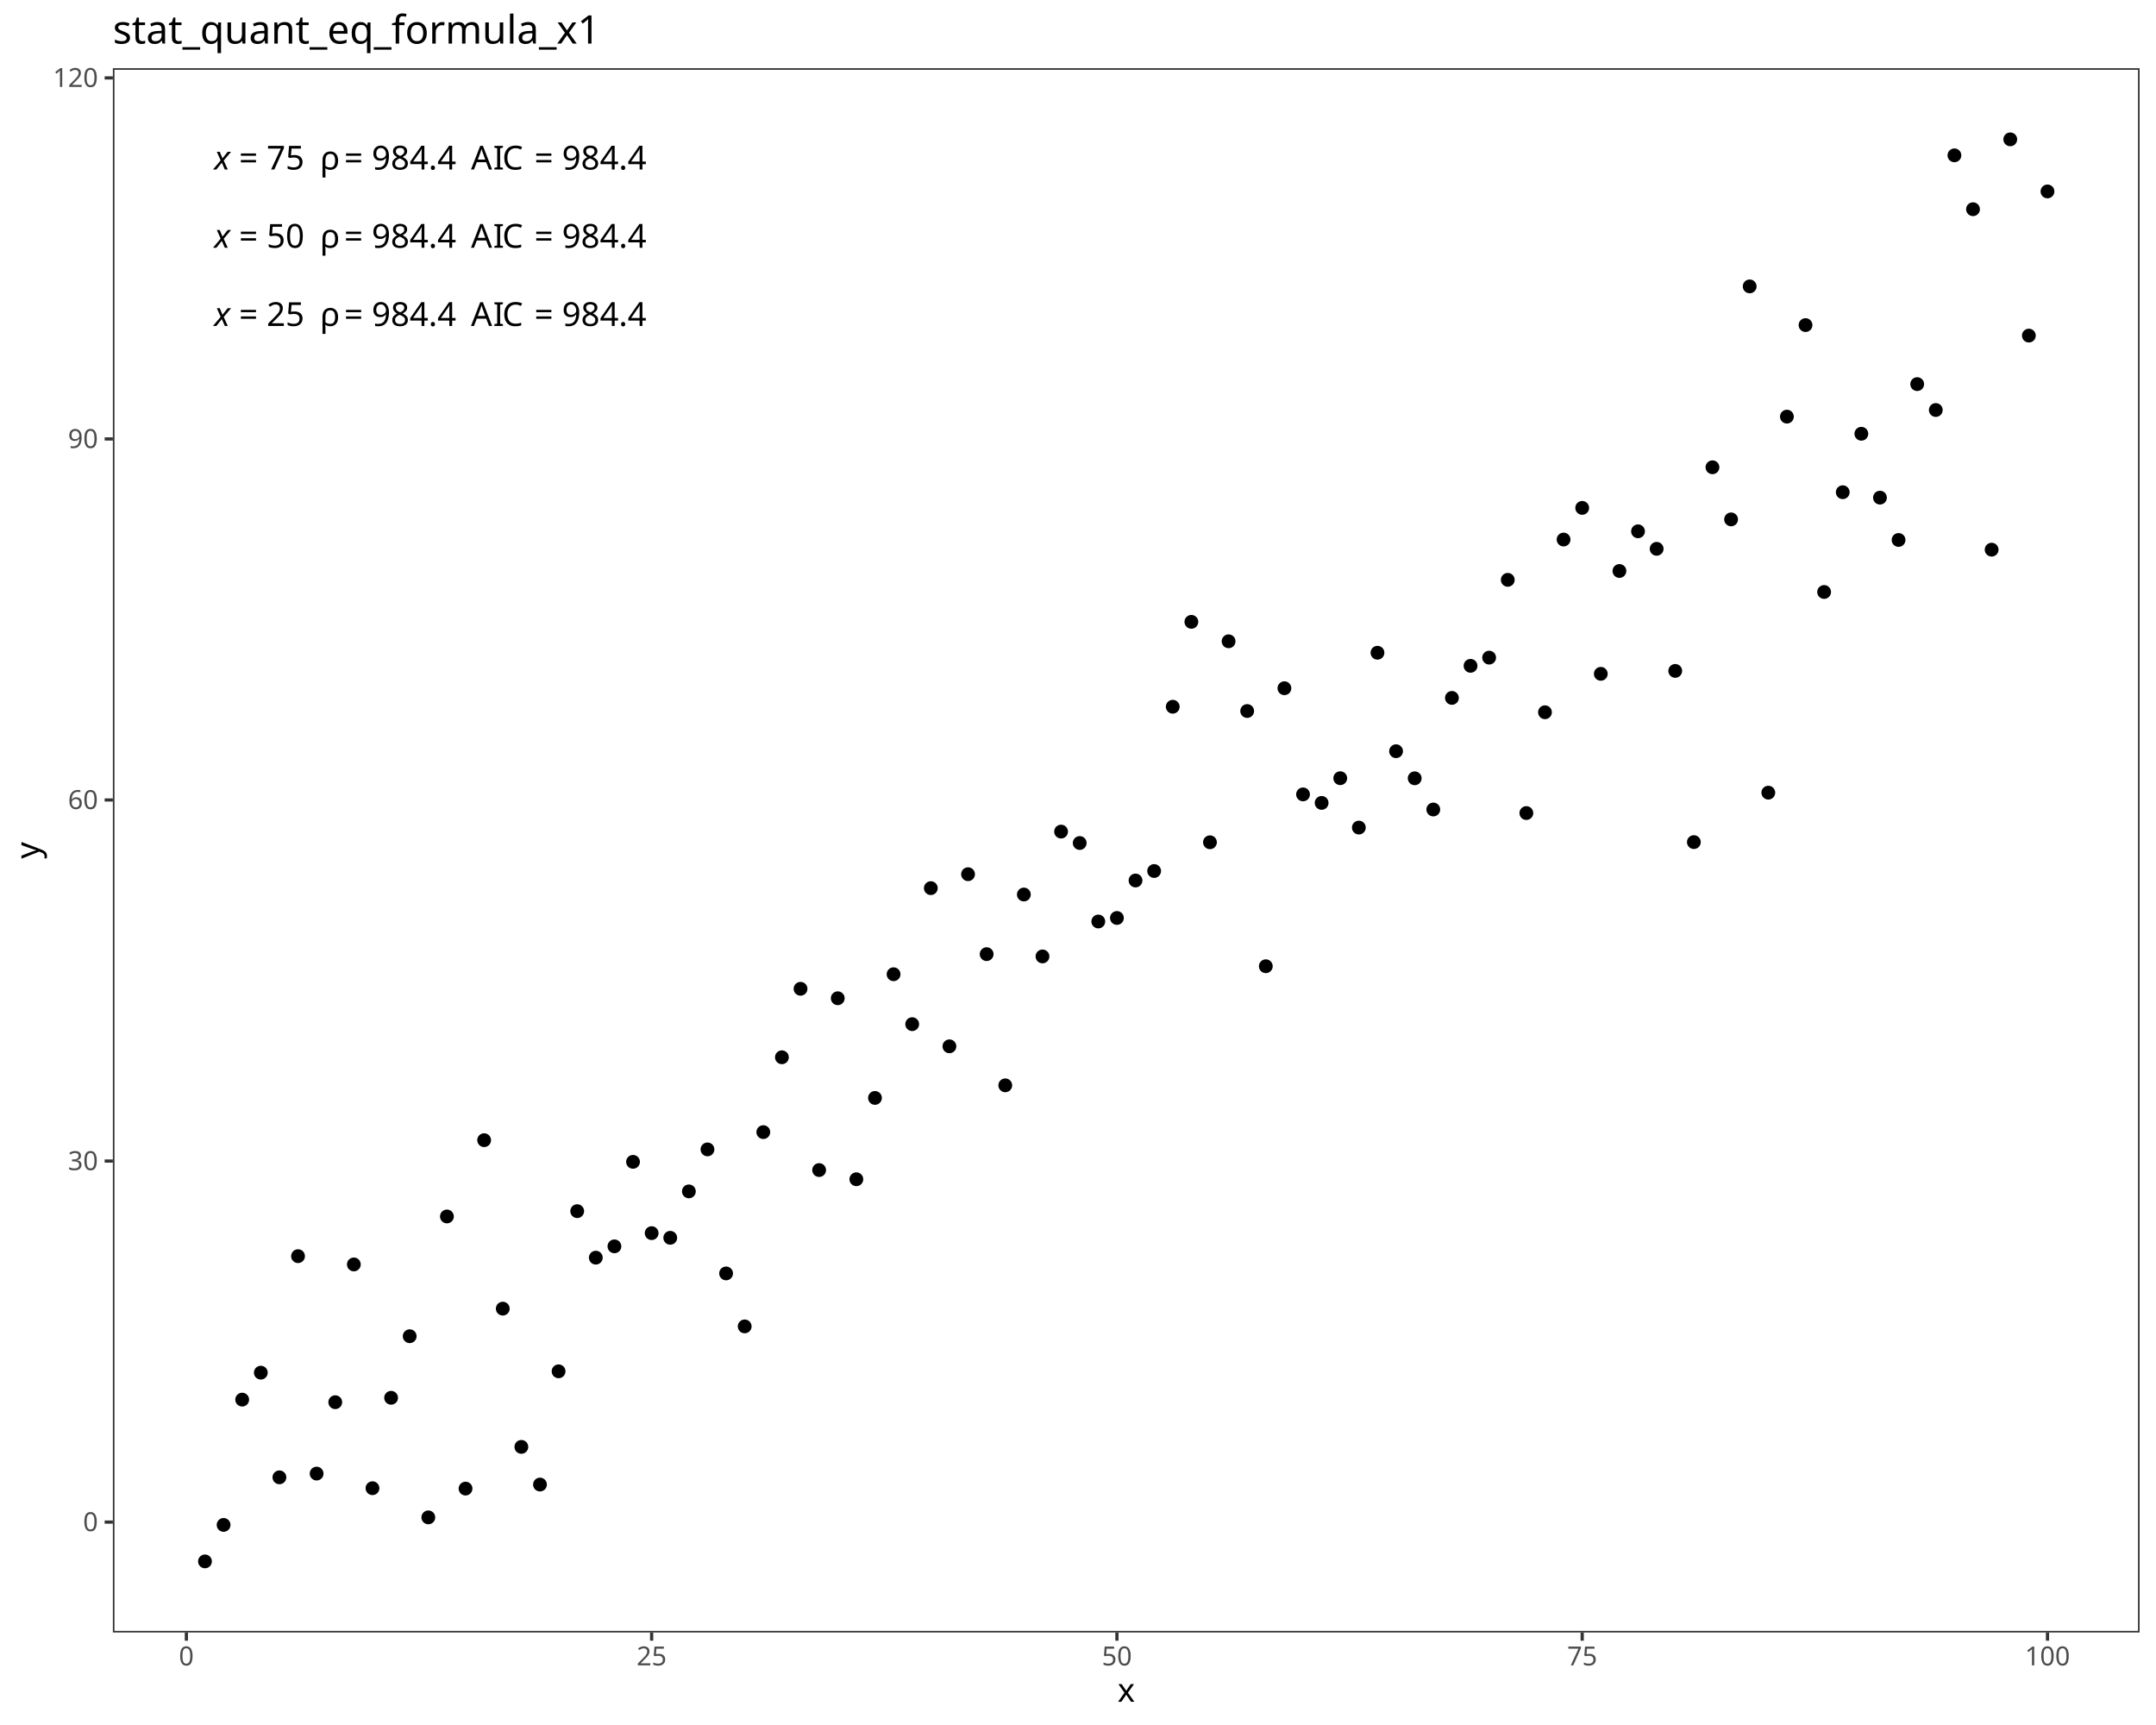
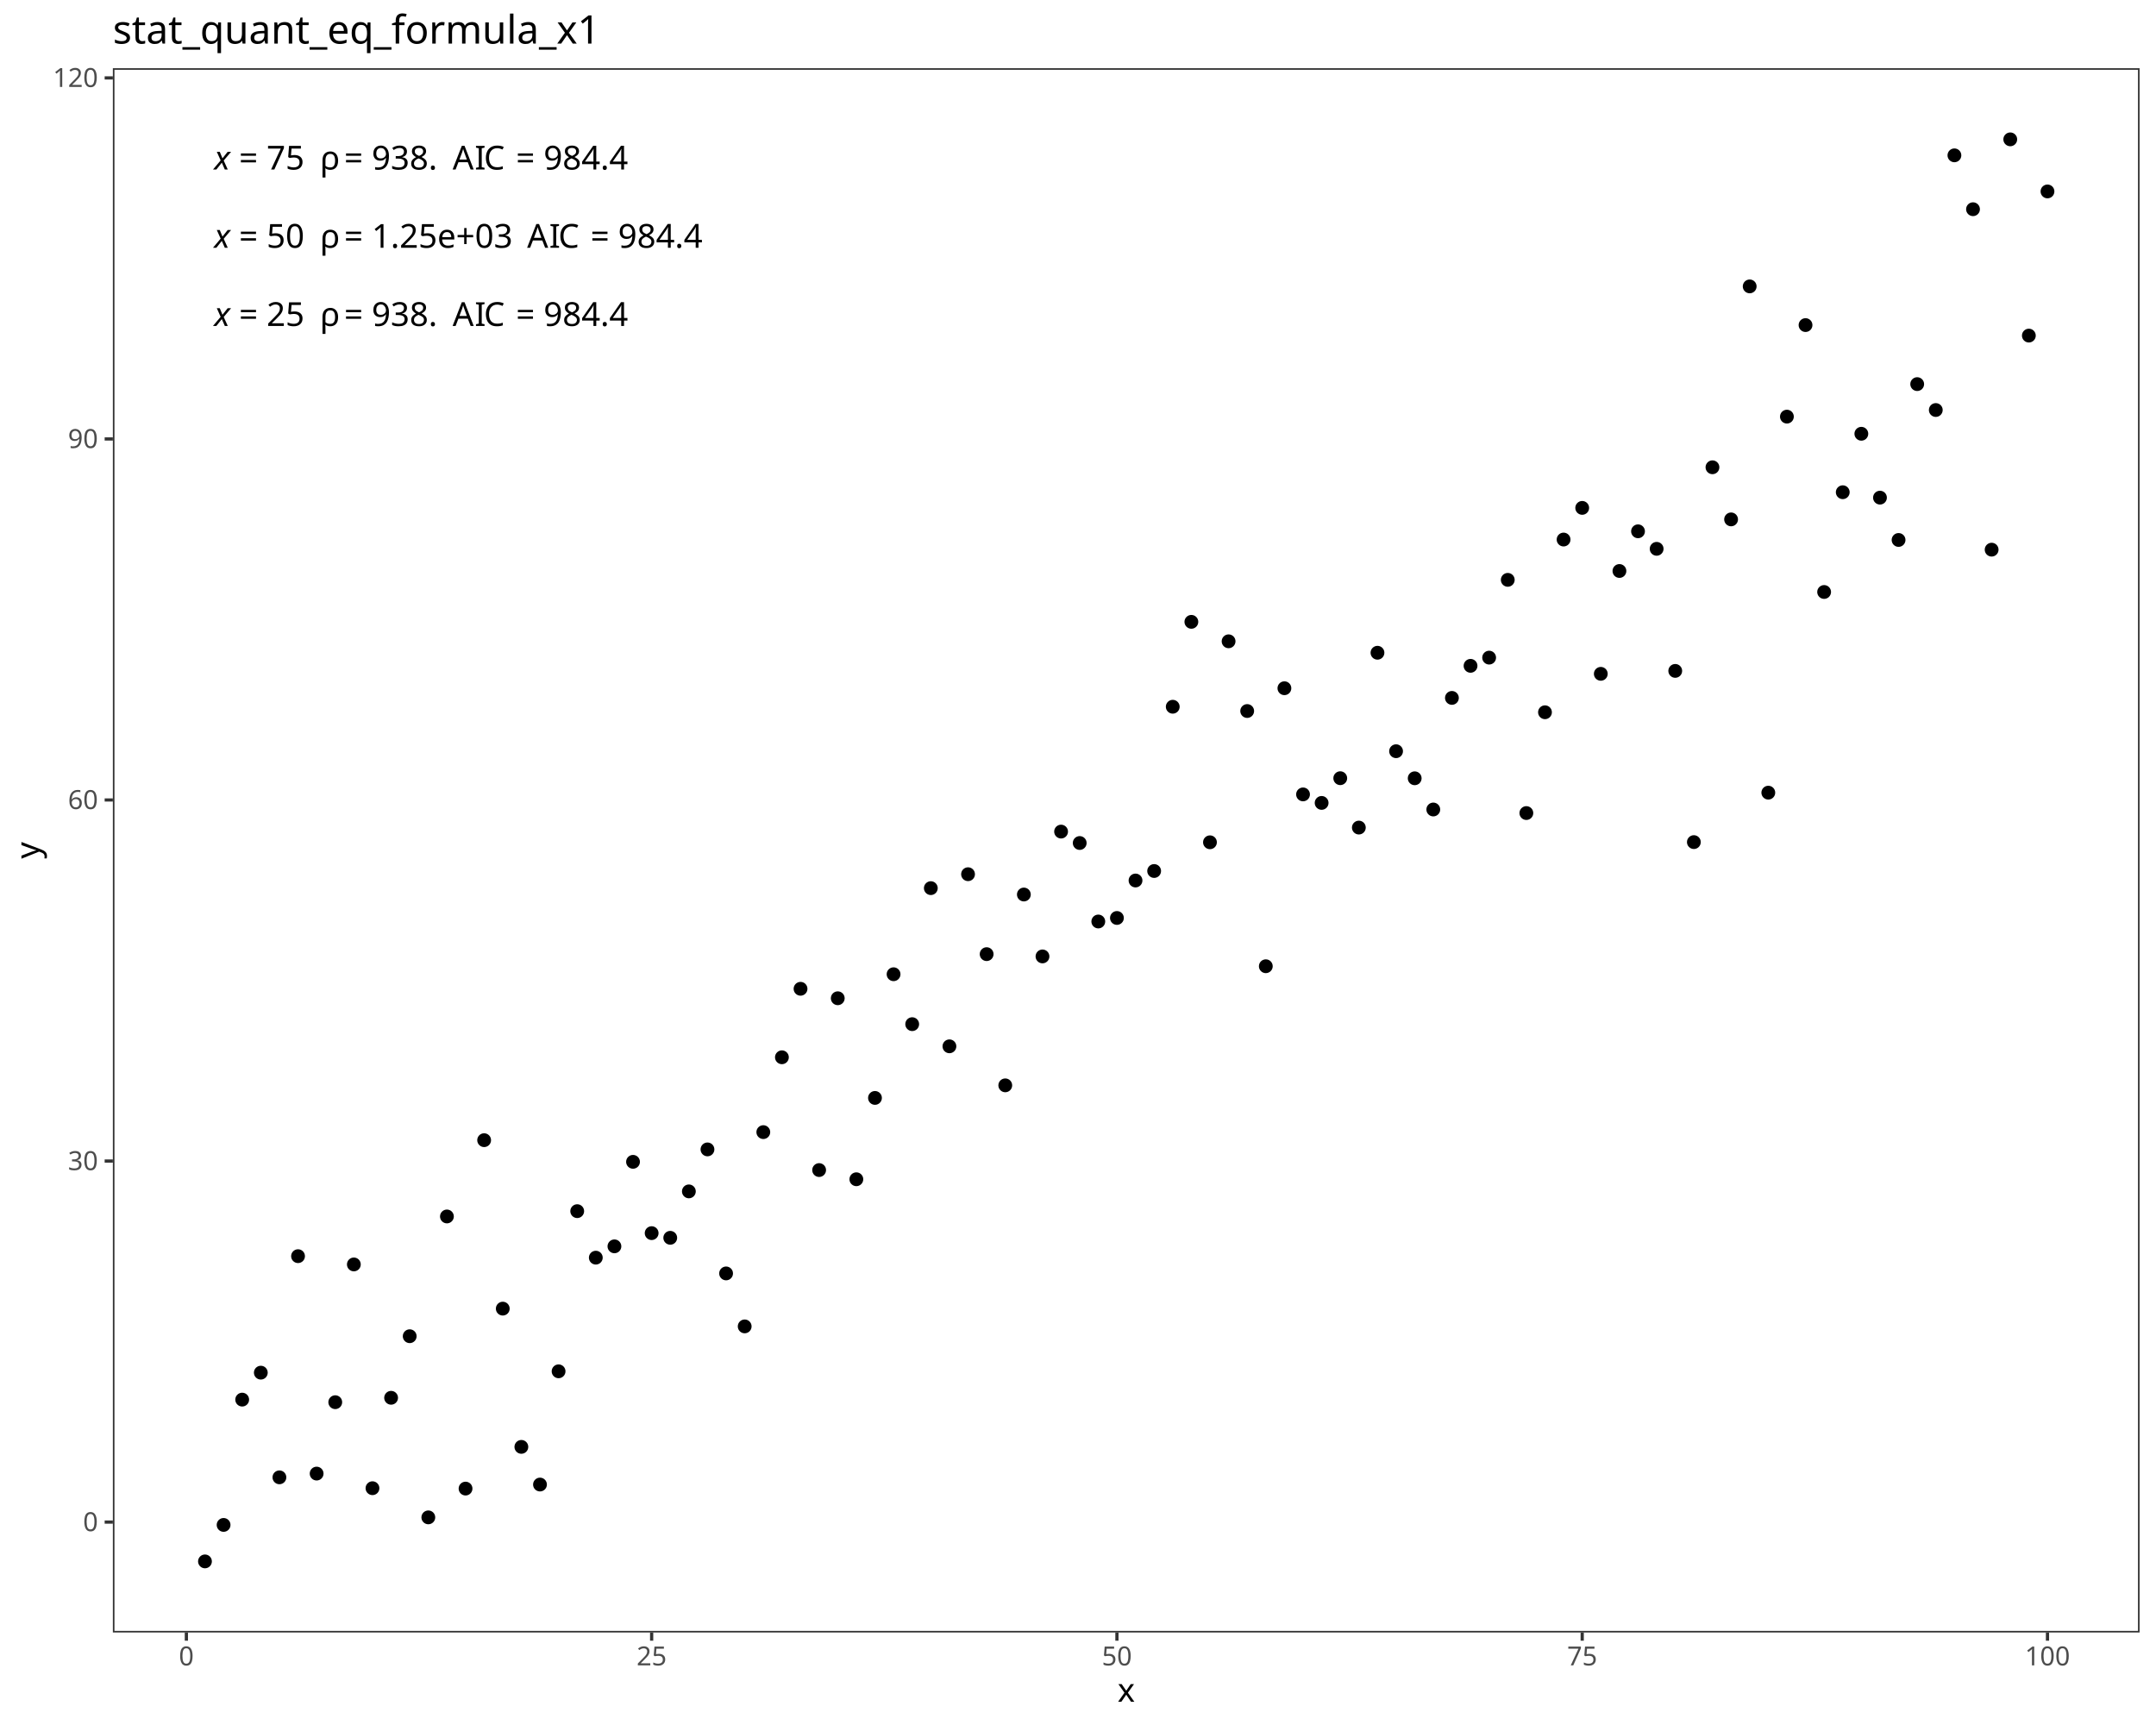
<svg xmlns="http://www.w3.org/2000/svg" class="svglite" data-engine-version="2.0" width="720.00pt" height="576.00pt" viewBox="0 0 720.00 576.00">
  <defs>
    <style type="text/css">
    .svglite line, .svglite polyline, .svglite polygon, .svglite path, .svglite rect, .svglite circle {
      fill: none;
      stroke: #000000;
      stroke-linecap: round;
      stroke-linejoin: round;
      stroke-miterlimit: 10.00;
    }
  </style>
  </defs>
  <rect width="100%" height="100%" style="stroke: none; fill: #FFFFFF;" />
  <defs>
    <clipPath id="cpMC4wMHw3MjAuMDB8MC4wMHw1NzYuMDA=">
      <rect x="0.00" y="0.00" width="720.00" height="576.00" />
    </clipPath>
  </defs>
  <g clip-path="url(#cpMC4wMHw3MjAuMDB8MC4wMHw1NzYuMDA=)">
    <rect x="0.00" y="0.00" width="720.00" height="576.00" style="stroke-width: 1.07; stroke: #FFFFFF; fill: #FFFFFF;" />
  </g>
  <defs>
    <clipPath id="cpMzcuNjl8NzE0LjUyfDIyLjc4fDU0NS4xMQ==">
      <rect x="37.69" y="22.78" width="676.83" height="522.33" />
    </clipPath>
  </defs>
  <g clip-path="url(#cpMzcuNjl8NzE0LjUyfDIyLjc4fDU0NS4xMQ==)">
    <rect x="37.69" y="22.78" width="676.83" height="522.33" style="stroke-width: 1.07; stroke: none; fill: #FFFFFF;" />
    <circle cx="68.45" cy="521.37" r="1.95" style="stroke-width: 0.71; fill: #000000;" />
    <circle cx="74.67" cy="509.19" r="1.95" style="stroke-width: 0.71; fill: #000000;" />
    <circle cx="80.88" cy="467.35" r="1.95" style="stroke-width: 0.71; fill: #000000;" />
    <circle cx="87.10" cy="458.35" r="1.95" style="stroke-width: 0.71; fill: #000000;" />
    <circle cx="93.31" cy="493.30" r="1.95" style="stroke-width: 0.71; fill: #000000;" />
    <circle cx="99.53" cy="419.45" r="1.95" style="stroke-width: 0.71; fill: #000000;" />
    <circle cx="105.74" cy="492.05" r="1.95" style="stroke-width: 0.71; fill: #000000;" />
    <circle cx="111.96" cy="468.21" r="1.95" style="stroke-width: 0.71; fill: #000000;" />
    <circle cx="118.17" cy="422.21" r="1.95" style="stroke-width: 0.71; fill: #000000;" />
    <circle cx="124.39" cy="496.93" r="1.95" style="stroke-width: 0.71; fill: #000000;" />
    <circle cx="130.61" cy="466.74" r="1.95" style="stroke-width: 0.71; fill: #000000;" />
    <circle cx="136.82" cy="446.18" r="1.95" style="stroke-width: 0.71; fill: #000000;" />
    <circle cx="143.04" cy="506.67" r="1.95" style="stroke-width: 0.71; fill: #000000;" />
    <circle cx="149.25" cy="406.19" r="1.95" style="stroke-width: 0.71; fill: #000000;" />
    <circle cx="155.47" cy="497.06" r="1.95" style="stroke-width: 0.71; fill: #000000;" />
    <circle cx="161.68" cy="380.72" r="1.95" style="stroke-width: 0.71; fill: #000000;" />
    <circle cx="167.90" cy="436.97" r="1.95" style="stroke-width: 0.71; fill: #000000;" />
    <circle cx="174.11" cy="483.13" r="1.95" style="stroke-width: 0.71; fill: #000000;" />
    <circle cx="180.33" cy="495.71" r="1.95" style="stroke-width: 0.71; fill: #000000;" />
    <circle cx="186.54" cy="457.90" r="1.95" style="stroke-width: 0.71; fill: #000000;" />
    <circle cx="192.76" cy="404.42" r="1.95" style="stroke-width: 0.71; fill: #000000;" />
    <circle cx="198.97" cy="419.95" r="1.95" style="stroke-width: 0.71; fill: #000000;" />
    <circle cx="205.19" cy="416.17" r="1.95" style="stroke-width: 0.71; fill: #000000;" />
    <circle cx="211.40" cy="387.95" r="1.95" style="stroke-width: 0.71; fill: #000000;" />
    <circle cx="217.62" cy="411.76" r="1.95" style="stroke-width: 0.71; fill: #000000;" />
    <circle cx="223.83" cy="413.32" r="1.95" style="stroke-width: 0.71; fill: #000000;" />
    <circle cx="230.05" cy="397.82" r="1.95" style="stroke-width: 0.71; fill: #000000;" />
    <circle cx="236.26" cy="383.80" r="1.95" style="stroke-width: 0.71; fill: #000000;" />
    <circle cx="242.48" cy="425.21" r="1.95" style="stroke-width: 0.71; fill: #000000;" />
    <circle cx="248.69" cy="442.90" r="1.95" style="stroke-width: 0.71; fill: #000000;" />
    <circle cx="254.91" cy="378.03" r="1.95" style="stroke-width: 0.71; fill: #000000;" />
    <circle cx="261.12" cy="353.04" r="1.95" style="stroke-width: 0.71; fill: #000000;" />
    <circle cx="267.34" cy="330.17" r="1.95" style="stroke-width: 0.71; fill: #000000;" />
    <circle cx="273.55" cy="390.70" r="1.95" style="stroke-width: 0.71; fill: #000000;" />
    <circle cx="279.77" cy="333.33" r="1.95" style="stroke-width: 0.71; fill: #000000;" />
    <circle cx="285.98" cy="393.77" r="1.95" style="stroke-width: 0.71; fill: #000000;" />
    <circle cx="292.20" cy="366.61" r="1.95" style="stroke-width: 0.71; fill: #000000;" />
    <circle cx="298.41" cy="325.31" r="1.95" style="stroke-width: 0.71; fill: #000000;" />
    <circle cx="304.63" cy="341.98" r="1.95" style="stroke-width: 0.71; fill: #000000;" />
    <circle cx="310.85" cy="296.56" r="1.95" style="stroke-width: 0.71; fill: #000000;" />
    <circle cx="317.06" cy="349.38" r="1.95" style="stroke-width: 0.71; fill: #000000;" />
    <circle cx="323.28" cy="291.91" r="1.95" style="stroke-width: 0.71; fill: #000000;" />
    <circle cx="329.49" cy="318.60" r="1.95" style="stroke-width: 0.71; fill: #000000;" />
    <circle cx="335.71" cy="362.41" r="1.95" style="stroke-width: 0.71; fill: #000000;" />
    <circle cx="341.92" cy="298.69" r="1.95" style="stroke-width: 0.71; fill: #000000;" />
    <circle cx="348.14" cy="319.36" r="1.95" style="stroke-width: 0.71; fill: #000000;" />
    <circle cx="354.35" cy="277.68" r="1.95" style="stroke-width: 0.71; fill: #000000;" />
    <circle cx="360.57" cy="281.49" r="1.95" style="stroke-width: 0.71; fill: #000000;" />
    <circle cx="366.78" cy="307.70" r="1.95" style="stroke-width: 0.71; fill: #000000;" />
    <circle cx="373.00" cy="306.52" r="1.95" style="stroke-width: 0.71; fill: #000000;" />
    <circle cx="379.21" cy="294.01" r="1.95" style="stroke-width: 0.71; fill: #000000;" />
    <circle cx="385.43" cy="290.84" r="1.95" style="stroke-width: 0.71; fill: #000000;" />
    <circle cx="391.64" cy="235.99" r="1.95" style="stroke-width: 0.71; fill: #000000;" />
    <circle cx="397.86" cy="207.64" r="1.95" style="stroke-width: 0.71; fill: #000000;" />
    <circle cx="404.07" cy="281.25" r="1.95" style="stroke-width: 0.71; fill: #000000;" />
    <circle cx="410.29" cy="214.14" r="1.95" style="stroke-width: 0.71; fill: #000000;" />
    <circle cx="416.50" cy="237.42" r="1.95" style="stroke-width: 0.71; fill: #000000;" />
    <circle cx="422.72" cy="322.64" r="1.95" style="stroke-width: 0.71; fill: #000000;" />
    <circle cx="428.93" cy="229.81" r="1.95" style="stroke-width: 0.71; fill: #000000;" />
    <circle cx="435.15" cy="265.26" r="1.95" style="stroke-width: 0.71; fill: #000000;" />
    <circle cx="441.36" cy="268.10" r="1.95" style="stroke-width: 0.71; fill: #000000;" />
    <circle cx="447.58" cy="259.85" r="1.95" style="stroke-width: 0.71; fill: #000000;" />
    <circle cx="453.79" cy="276.34" r="1.95" style="stroke-width: 0.71; fill: #000000;" />
    <circle cx="460.01" cy="217.96" r="1.95" style="stroke-width: 0.71; fill: #000000;" />
    <circle cx="466.22" cy="250.84" r="1.95" style="stroke-width: 0.71; fill: #000000;" />
    <circle cx="472.44" cy="259.88" r="1.95" style="stroke-width: 0.71; fill: #000000;" />
    <circle cx="478.65" cy="270.30" r="1.95" style="stroke-width: 0.71; fill: #000000;" />
    <circle cx="484.87" cy="233.04" r="1.95" style="stroke-width: 0.71; fill: #000000;" />
    <circle cx="491.09" cy="222.33" r="1.95" style="stroke-width: 0.71; fill: #000000;" />
    <circle cx="497.30" cy="219.59" r="1.95" style="stroke-width: 0.71; fill: #000000;" />
    <circle cx="503.52" cy="193.62" r="1.95" style="stroke-width: 0.71; fill: #000000;" />
    <circle cx="509.73" cy="271.49" r="1.95" style="stroke-width: 0.71; fill: #000000;" />
    <circle cx="515.95" cy="237.83" r="1.95" style="stroke-width: 0.71; fill: #000000;" />
    <circle cx="522.16" cy="180.16" r="1.95" style="stroke-width: 0.71; fill: #000000;" />
    <circle cx="528.38" cy="169.59" r="1.95" style="stroke-width: 0.71; fill: #000000;" />
    <circle cx="534.59" cy="225.00" r="1.95" style="stroke-width: 0.71; fill: #000000;" />
    <circle cx="540.81" cy="190.66" r="1.95" style="stroke-width: 0.71; fill: #000000;" />
    <circle cx="547.02" cy="177.41" r="1.95" style="stroke-width: 0.71; fill: #000000;" />
    <circle cx="553.24" cy="183.26" r="1.95" style="stroke-width: 0.71; fill: #000000;" />
    <circle cx="559.45" cy="224.02" r="1.95" style="stroke-width: 0.71; fill: #000000;" />
    <circle cx="565.67" cy="281.19" r="1.95" style="stroke-width: 0.71; fill: #000000;" />
    <circle cx="571.88" cy="156.03" r="1.95" style="stroke-width: 0.71; fill: #000000;" />
    <circle cx="578.10" cy="173.43" r="1.95" style="stroke-width: 0.71; fill: #000000;" />
    <circle cx="584.31" cy="95.63" r="1.95" style="stroke-width: 0.71; fill: #000000;" />
    <circle cx="590.53" cy="264.68" r="1.95" style="stroke-width: 0.71; fill: #000000;" />
    <circle cx="596.74" cy="139.12" r="1.95" style="stroke-width: 0.71; fill: #000000;" />
    <circle cx="602.96" cy="108.55" r="1.95" style="stroke-width: 0.71; fill: #000000;" />
    <circle cx="609.17" cy="197.67" r="1.95" style="stroke-width: 0.71; fill: #000000;" />
    <circle cx="615.39" cy="164.36" r="1.95" style="stroke-width: 0.71; fill: #000000;" />
    <circle cx="621.60" cy="144.84" r="1.95" style="stroke-width: 0.71; fill: #000000;" />
    <circle cx="627.82" cy="166.17" r="1.95" style="stroke-width: 0.71; fill: #000000;" />
    <circle cx="634.03" cy="180.30" r="1.95" style="stroke-width: 0.71; fill: #000000;" />
    <circle cx="640.25" cy="128.26" r="1.95" style="stroke-width: 0.71; fill: #000000;" />
    <circle cx="646.46" cy="136.91" r="1.95" style="stroke-width: 0.71; fill: #000000;" />
    <circle cx="652.68" cy="51.87" r="1.95" style="stroke-width: 0.71; fill: #000000;" />
    <circle cx="658.89" cy="69.86" r="1.95" style="stroke-width: 0.71; fill: #000000;" />
    <circle cx="665.11" cy="183.54" r="1.95" style="stroke-width: 0.71; fill: #000000;" />
    <circle cx="671.33" cy="46.53" r="1.95" style="stroke-width: 0.71; fill: #000000;" />
    <circle cx="677.54" cy="112.06" r="1.95" style="stroke-width: 0.71; fill: #000000;" />
    <circle cx="683.76" cy="63.92" r="1.95" style="stroke-width: 0.71; fill: #000000;" />
    <text x="71.53" y="108.84" style="font-size: 11.04px; font-style: italic; font-family: sans;" textLength="5.52px" lengthAdjust="spacingAndGlyphs">x</text>
    <text x="77.05" y="108.84" style="font-size: 11.04px; font-family: sans;" textLength="2.76px" lengthAdjust="spacingAndGlyphs"> </text>
    <text x="79.82" y="108.84" style="font-size: 11.04px; font-family: sans;" textLength="6.45px" lengthAdjust="spacingAndGlyphs">=</text>
    <text x="86.27" y="108.84" style="font-size: 11.04px; font-family: sans;" textLength="2.76px" lengthAdjust="spacingAndGlyphs"> </text>
    <text x="89.03" y="108.84" style="font-size: 11.04px; font-family: sans;" textLength="12.28px" lengthAdjust="spacingAndGlyphs">25</text>
    <text x="101.31" y="108.84" style="font-size: 11.04px; font-family: sans;" textLength="2.76px" lengthAdjust="spacingAndGlyphs"> </text>
    <text x="104.07" y="108.84" style="font-size: 11.04px; font-family: sans;" textLength="2.76px" lengthAdjust="spacingAndGlyphs"> </text>
    <text x="106.83" y="108.84" style="font-size: 11.04px; font-family: sans;" textLength="5.33px" lengthAdjust="spacingAndGlyphs">ρ</text>
    <text x="112.17" y="108.84" style="font-size: 11.04px; font-family: sans;" textLength="2.76px" lengthAdjust="spacingAndGlyphs"> </text>
    <text x="114.93" y="108.84" style="font-size: 11.04px; font-family: sans;" textLength="6.45px" lengthAdjust="spacingAndGlyphs">=</text>
    <text x="121.38" y="108.84" style="font-size: 11.04px; font-family: sans;" textLength="2.76px" lengthAdjust="spacingAndGlyphs"> </text>
-     <text x="124.14" y="108.84" style="font-size: 11.04px; font-family: sans;" textLength="27.63px" lengthAdjust="spacingAndGlyphs">984.4</text>
-     <text x="151.77" y="108.84" style="font-size: 11.04px; font-family: sans;" textLength="2.76px" lengthAdjust="spacingAndGlyphs"> </text>
-     <text x="154.53" y="108.84" style="font-size: 11.04px; font-family: sans;" textLength="2.76px" lengthAdjust="spacingAndGlyphs"> </text>
-     <text x="157.29" y="108.84" style="font-size: 11.04px; font-family: sans;" textLength="7.37px" lengthAdjust="spacingAndGlyphs">A</text>
-     <text x="164.66" y="108.84" style="font-size: 11.04px; font-family: sans;" textLength="3.07px" lengthAdjust="spacingAndGlyphs">I</text>
-     <text x="167.73" y="108.84" style="font-size: 11.04px; font-family: sans;" textLength="7.98px" lengthAdjust="spacingAndGlyphs">C</text>
-     <text x="175.70" y="108.84" style="font-size: 11.04px; font-family: sans;" textLength="2.76px" lengthAdjust="spacingAndGlyphs"> </text>
-     <text x="178.46" y="108.84" style="font-size: 11.04px; font-family: sans;" textLength="6.45px" lengthAdjust="spacingAndGlyphs">=</text>
-     <text x="184.92" y="108.84" style="font-size: 11.04px; font-family: sans;" textLength="2.76px" lengthAdjust="spacingAndGlyphs"> </text>
-     <text x="187.68" y="108.84" style="font-size: 11.04px; font-family: sans;" textLength="27.63px" lengthAdjust="spacingAndGlyphs">984.4</text>
+     <text x="124.14" y="108.84" style="font-size: 11.04px; font-family: sans;" textLength="21.49px" lengthAdjust="spacingAndGlyphs">938.</text>
+     <text x="145.63" y="108.84" style="font-size: 11.04px; font-family: sans;" textLength="2.76px" lengthAdjust="spacingAndGlyphs"> </text>
+     <text x="148.39" y="108.84" style="font-size: 11.04px; font-family: sans;" textLength="2.76px" lengthAdjust="spacingAndGlyphs"> </text>
+     <text x="151.15" y="108.84" style="font-size: 11.04px; font-family: sans;" textLength="7.37px" lengthAdjust="spacingAndGlyphs">A</text>
+     <text x="158.52" y="108.84" style="font-size: 11.04px; font-family: sans;" textLength="3.07px" lengthAdjust="spacingAndGlyphs">I</text>
+     <text x="161.59" y="108.84" style="font-size: 11.04px; font-family: sans;" textLength="7.98px" lengthAdjust="spacingAndGlyphs">C</text>
+     <text x="169.56" y="108.84" style="font-size: 11.04px; font-family: sans;" textLength="2.76px" lengthAdjust="spacingAndGlyphs"> </text>
+     <text x="172.32" y="108.84" style="font-size: 11.04px; font-family: sans;" textLength="6.45px" lengthAdjust="spacingAndGlyphs">=</text>
+     <text x="178.78" y="108.84" style="font-size: 11.04px; font-family: sans;" textLength="2.76px" lengthAdjust="spacingAndGlyphs"> </text>
+     <text x="181.54" y="108.84" style="font-size: 11.04px; font-family: sans;" textLength="27.63px" lengthAdjust="spacingAndGlyphs">984.4</text>
    <text x="71.53" y="82.73" style="font-size: 11.04px; font-style: italic; font-family: sans;" textLength="5.52px" lengthAdjust="spacingAndGlyphs">x</text>
    <text x="77.05" y="82.73" style="font-size: 11.04px; font-family: sans;" textLength="2.76px" lengthAdjust="spacingAndGlyphs"> </text>
    <text x="79.82" y="82.73" style="font-size: 11.04px; font-family: sans;" textLength="6.45px" lengthAdjust="spacingAndGlyphs">=</text>
    <text x="86.27" y="82.73" style="font-size: 11.04px; font-family: sans;" textLength="2.76px" lengthAdjust="spacingAndGlyphs"> </text>
    <text x="89.03" y="82.73" style="font-size: 11.04px; font-family: sans;" textLength="12.28px" lengthAdjust="spacingAndGlyphs">50</text>
    <text x="101.31" y="82.73" style="font-size: 11.04px; font-family: sans;" textLength="2.76px" lengthAdjust="spacingAndGlyphs"> </text>
    <text x="104.07" y="82.73" style="font-size: 11.04px; font-family: sans;" textLength="2.76px" lengthAdjust="spacingAndGlyphs"> </text>
    <text x="106.83" y="82.73" style="font-size: 11.04px; font-family: sans;" textLength="5.33px" lengthAdjust="spacingAndGlyphs">ρ</text>
    <text x="112.17" y="82.73" style="font-size: 11.04px; font-family: sans;" textLength="2.76px" lengthAdjust="spacingAndGlyphs"> </text>
    <text x="114.93" y="82.73" style="font-size: 11.04px; font-family: sans;" textLength="6.45px" lengthAdjust="spacingAndGlyphs">=</text>
    <text x="121.38" y="82.73" style="font-size: 11.04px; font-family: sans;" textLength="2.76px" lengthAdjust="spacingAndGlyphs"> </text>
-     <text x="124.14" y="82.73" style="font-size: 11.04px; font-family: sans;" textLength="27.63px" lengthAdjust="spacingAndGlyphs">984.4</text>
-     <text x="151.77" y="82.73" style="font-size: 11.04px; font-family: sans;" textLength="2.76px" lengthAdjust="spacingAndGlyphs"> </text>
-     <text x="154.53" y="82.73" style="font-size: 11.04px; font-family: sans;" textLength="2.76px" lengthAdjust="spacingAndGlyphs"> </text>
-     <text x="157.29" y="82.73" style="font-size: 11.04px; font-family: sans;" textLength="7.37px" lengthAdjust="spacingAndGlyphs">A</text>
-     <text x="164.66" y="82.73" style="font-size: 11.04px; font-family: sans;" textLength="3.07px" lengthAdjust="spacingAndGlyphs">I</text>
-     <text x="167.73" y="82.73" style="font-size: 11.04px; font-family: sans;" textLength="7.98px" lengthAdjust="spacingAndGlyphs">C</text>
-     <text x="175.70" y="82.73" style="font-size: 11.04px; font-family: sans;" textLength="2.76px" lengthAdjust="spacingAndGlyphs"> </text>
-     <text x="178.46" y="82.73" style="font-size: 11.04px; font-family: sans;" textLength="6.45px" lengthAdjust="spacingAndGlyphs">=</text>
-     <text x="184.92" y="82.73" style="font-size: 11.04px; font-family: sans;" textLength="2.76px" lengthAdjust="spacingAndGlyphs"> </text>
-     <text x="187.68" y="82.73" style="font-size: 11.04px; font-family: sans;" textLength="27.63px" lengthAdjust="spacingAndGlyphs">984.4</text>
+     <text x="124.14" y="82.73" style="font-size: 11.04px; font-family: sans;" textLength="46.36px" lengthAdjust="spacingAndGlyphs">1.25e+03</text>
+     <text x="170.50" y="82.73" style="font-size: 11.04px; font-family: sans;" textLength="2.76px" lengthAdjust="spacingAndGlyphs"> </text>
+     <text x="173.26" y="82.73" style="font-size: 11.04px; font-family: sans;" textLength="2.76px" lengthAdjust="spacingAndGlyphs"> </text>
+     <text x="176.03" y="82.73" style="font-size: 11.04px; font-family: sans;" textLength="7.37px" lengthAdjust="spacingAndGlyphs">A</text>
+     <text x="183.39" y="82.73" style="font-size: 11.04px; font-family: sans;" textLength="3.07px" lengthAdjust="spacingAndGlyphs">I</text>
+     <text x="186.46" y="82.73" style="font-size: 11.04px; font-family: sans;" textLength="7.98px" lengthAdjust="spacingAndGlyphs">C</text>
+     <text x="194.43" y="82.73" style="font-size: 11.04px; font-family: sans;" textLength="2.76px" lengthAdjust="spacingAndGlyphs"> </text>
+     <text x="197.20" y="82.73" style="font-size: 11.04px; font-family: sans;" textLength="6.45px" lengthAdjust="spacingAndGlyphs">=</text>
+     <text x="203.65" y="82.73" style="font-size: 11.04px; font-family: sans;" textLength="2.76px" lengthAdjust="spacingAndGlyphs"> </text>
+     <text x="206.41" y="82.73" style="font-size: 11.04px; font-family: sans;" textLength="27.63px" lengthAdjust="spacingAndGlyphs">984.4</text>
    <text x="71.53" y="56.61" style="font-size: 11.04px; font-style: italic; font-family: sans;" textLength="5.52px" lengthAdjust="spacingAndGlyphs">x</text>
    <text x="77.05" y="56.61" style="font-size: 11.04px; font-family: sans;" textLength="2.76px" lengthAdjust="spacingAndGlyphs"> </text>
    <text x="79.82" y="56.61" style="font-size: 11.04px; font-family: sans;" textLength="6.45px" lengthAdjust="spacingAndGlyphs">=</text>
    <text x="86.27" y="56.61" style="font-size: 11.04px; font-family: sans;" textLength="2.76px" lengthAdjust="spacingAndGlyphs"> </text>
    <text x="89.03" y="56.61" style="font-size: 11.04px; font-family: sans;" textLength="12.28px" lengthAdjust="spacingAndGlyphs">75</text>
    <text x="101.31" y="56.61" style="font-size: 11.04px; font-family: sans;" textLength="2.76px" lengthAdjust="spacingAndGlyphs"> </text>
    <text x="104.07" y="56.61" style="font-size: 11.04px; font-family: sans;" textLength="2.76px" lengthAdjust="spacingAndGlyphs"> </text>
    <text x="106.83" y="56.61" style="font-size: 11.04px; font-family: sans;" textLength="5.33px" lengthAdjust="spacingAndGlyphs">ρ</text>
    <text x="112.17" y="56.61" style="font-size: 11.04px; font-family: sans;" textLength="2.76px" lengthAdjust="spacingAndGlyphs"> </text>
    <text x="114.93" y="56.61" style="font-size: 11.04px; font-family: sans;" textLength="6.45px" lengthAdjust="spacingAndGlyphs">=</text>
    <text x="121.38" y="56.61" style="font-size: 11.04px; font-family: sans;" textLength="2.76px" lengthAdjust="spacingAndGlyphs"> </text>
-     <text x="124.14" y="56.61" style="font-size: 11.04px; font-family: sans;" textLength="27.63px" lengthAdjust="spacingAndGlyphs">984.4</text>
-     <text x="151.77" y="56.61" style="font-size: 11.04px; font-family: sans;" textLength="2.76px" lengthAdjust="spacingAndGlyphs"> </text>
-     <text x="154.53" y="56.61" style="font-size: 11.04px; font-family: sans;" textLength="2.76px" lengthAdjust="spacingAndGlyphs"> </text>
-     <text x="157.29" y="56.61" style="font-size: 11.04px; font-family: sans;" textLength="7.37px" lengthAdjust="spacingAndGlyphs">A</text>
-     <text x="164.66" y="56.61" style="font-size: 11.04px; font-family: sans;" textLength="3.07px" lengthAdjust="spacingAndGlyphs">I</text>
-     <text x="167.73" y="56.61" style="font-size: 11.04px; font-family: sans;" textLength="7.98px" lengthAdjust="spacingAndGlyphs">C</text>
-     <text x="175.70" y="56.61" style="font-size: 11.04px; font-family: sans;" textLength="2.76px" lengthAdjust="spacingAndGlyphs"> </text>
-     <text x="178.46" y="56.61" style="font-size: 11.04px; font-family: sans;" textLength="6.45px" lengthAdjust="spacingAndGlyphs">=</text>
-     <text x="184.92" y="56.61" style="font-size: 11.04px; font-family: sans;" textLength="2.76px" lengthAdjust="spacingAndGlyphs"> </text>
-     <text x="187.68" y="56.61" style="font-size: 11.04px; font-family: sans;" textLength="27.63px" lengthAdjust="spacingAndGlyphs">984.4</text>
+     <text x="124.14" y="56.61" style="font-size: 11.04px; font-family: sans;" textLength="21.49px" lengthAdjust="spacingAndGlyphs">938.</text>
+     <text x="145.63" y="56.61" style="font-size: 11.04px; font-family: sans;" textLength="2.76px" lengthAdjust="spacingAndGlyphs"> </text>
+     <text x="148.39" y="56.61" style="font-size: 11.04px; font-family: sans;" textLength="2.76px" lengthAdjust="spacingAndGlyphs"> </text>
+     <text x="151.15" y="56.61" style="font-size: 11.04px; font-family: sans;" textLength="7.37px" lengthAdjust="spacingAndGlyphs">A</text>
+     <text x="158.52" y="56.61" style="font-size: 11.04px; font-family: sans;" textLength="3.07px" lengthAdjust="spacingAndGlyphs">I</text>
+     <text x="161.59" y="56.61" style="font-size: 11.04px; font-family: sans;" textLength="7.98px" lengthAdjust="spacingAndGlyphs">C</text>
+     <text x="169.56" y="56.61" style="font-size: 11.04px; font-family: sans;" textLength="2.76px" lengthAdjust="spacingAndGlyphs"> </text>
+     <text x="172.32" y="56.61" style="font-size: 11.04px; font-family: sans;" textLength="6.45px" lengthAdjust="spacingAndGlyphs">=</text>
+     <text x="178.78" y="56.61" style="font-size: 11.04px; font-family: sans;" textLength="2.76px" lengthAdjust="spacingAndGlyphs"> </text>
+     <text x="181.54" y="56.61" style="font-size: 11.04px; font-family: sans;" textLength="27.63px" lengthAdjust="spacingAndGlyphs">984.4</text>
    <rect x="37.69" y="22.78" width="676.83" height="522.33" style="stroke-width: 1.07; stroke: #333333;" />
  </g>
  <g clip-path="url(#cpMC4wMHw3MjAuMDB8MC4wMHw1NzYuMDA=)">
    <text x="32.76" y="511.27" text-anchor="end" style="font-size: 8.80px; fill: #4D4D4D; font-family: sans;" textLength="4.89px" lengthAdjust="spacingAndGlyphs">0</text>
    <text x="32.76" y="390.71" text-anchor="end" style="font-size: 8.80px; fill: #4D4D4D; font-family: sans;" textLength="9.79px" lengthAdjust="spacingAndGlyphs">30</text>
    <text x="32.76" y="270.15" text-anchor="end" style="font-size: 8.80px; fill: #4D4D4D; font-family: sans;" textLength="9.79px" lengthAdjust="spacingAndGlyphs">60</text>
    <text x="32.76" y="149.59" text-anchor="end" style="font-size: 8.80px; fill: #4D4D4D; font-family: sans;" textLength="9.79px" lengthAdjust="spacingAndGlyphs">90</text>
    <text x="32.76" y="29.04" text-anchor="end" style="font-size: 8.80px; fill: #4D4D4D; font-family: sans;" textLength="14.68px" lengthAdjust="spacingAndGlyphs">120</text>
    <polyline points="34.95,508.24 37.69,508.24 " style="stroke-width: 1.07; stroke: #333333; stroke-linecap: butt;" />
    <polyline points="34.95,387.68 37.69,387.68 " style="stroke-width: 1.07; stroke: #333333; stroke-linecap: butt;" />
    <polyline points="34.95,267.12 37.69,267.12 " style="stroke-width: 1.07; stroke: #333333; stroke-linecap: butt;" />
    <polyline points="34.95,146.57 37.69,146.57 " style="stroke-width: 1.07; stroke: #333333; stroke-linecap: butt;" />
    <polyline points="34.95,26.01 37.69,26.01 " style="stroke-width: 1.07; stroke: #333333; stroke-linecap: butt;" />
    <polyline points="62.24,547.85 62.24,545.11 " style="stroke-width: 1.07; stroke: #333333; stroke-linecap: butt;" />
    <polyline points="217.62,547.85 217.62,545.11 " style="stroke-width: 1.07; stroke: #333333; stroke-linecap: butt;" />
    <polyline points="373.00,547.85 373.00,545.11 " style="stroke-width: 1.07; stroke: #333333; stroke-linecap: butt;" />
    <polyline points="528.38,547.85 528.38,545.11 " style="stroke-width: 1.07; stroke: #333333; stroke-linecap: butt;" />
    <polyline points="683.76,547.85 683.76,545.11 " style="stroke-width: 1.07; stroke: #333333; stroke-linecap: butt;" />
    <text x="62.24" y="556.10" text-anchor="middle" style="font-size: 8.80px; fill: #4D4D4D; font-family: sans;" textLength="4.89px" lengthAdjust="spacingAndGlyphs">0</text>
    <text x="217.62" y="556.10" text-anchor="middle" style="font-size: 8.80px; fill: #4D4D4D; font-family: sans;" textLength="9.79px" lengthAdjust="spacingAndGlyphs">25</text>
    <text x="373.00" y="556.10" text-anchor="middle" style="font-size: 8.80px; fill: #4D4D4D; font-family: sans;" textLength="9.79px" lengthAdjust="spacingAndGlyphs">50</text>
    <text x="528.38" y="556.10" text-anchor="middle" style="font-size: 8.80px; fill: #4D4D4D; font-family: sans;" textLength="9.79px" lengthAdjust="spacingAndGlyphs">75</text>
    <text x="683.76" y="556.10" text-anchor="middle" style="font-size: 8.80px; fill: #4D4D4D; font-family: sans;" textLength="14.68px" lengthAdjust="spacingAndGlyphs">100</text>
    <text x="376.10" y="568.24" text-anchor="middle" style="font-size: 11.00px; font-family: sans;" textLength="5.50px" lengthAdjust="spacingAndGlyphs">x</text>
    <text transform="translate(13.05,283.95) rotate(-90)" text-anchor="middle" style="font-size: 11.00px; font-family: sans;" textLength="5.50px" lengthAdjust="spacingAndGlyphs">y</text>
    <text x="37.69" y="14.56" style="font-size: 13.20px; font-family: sans;" textLength="156.33px" lengthAdjust="spacingAndGlyphs">stat_quant_eq_formula_x1</text>
  </g>
</svg>
